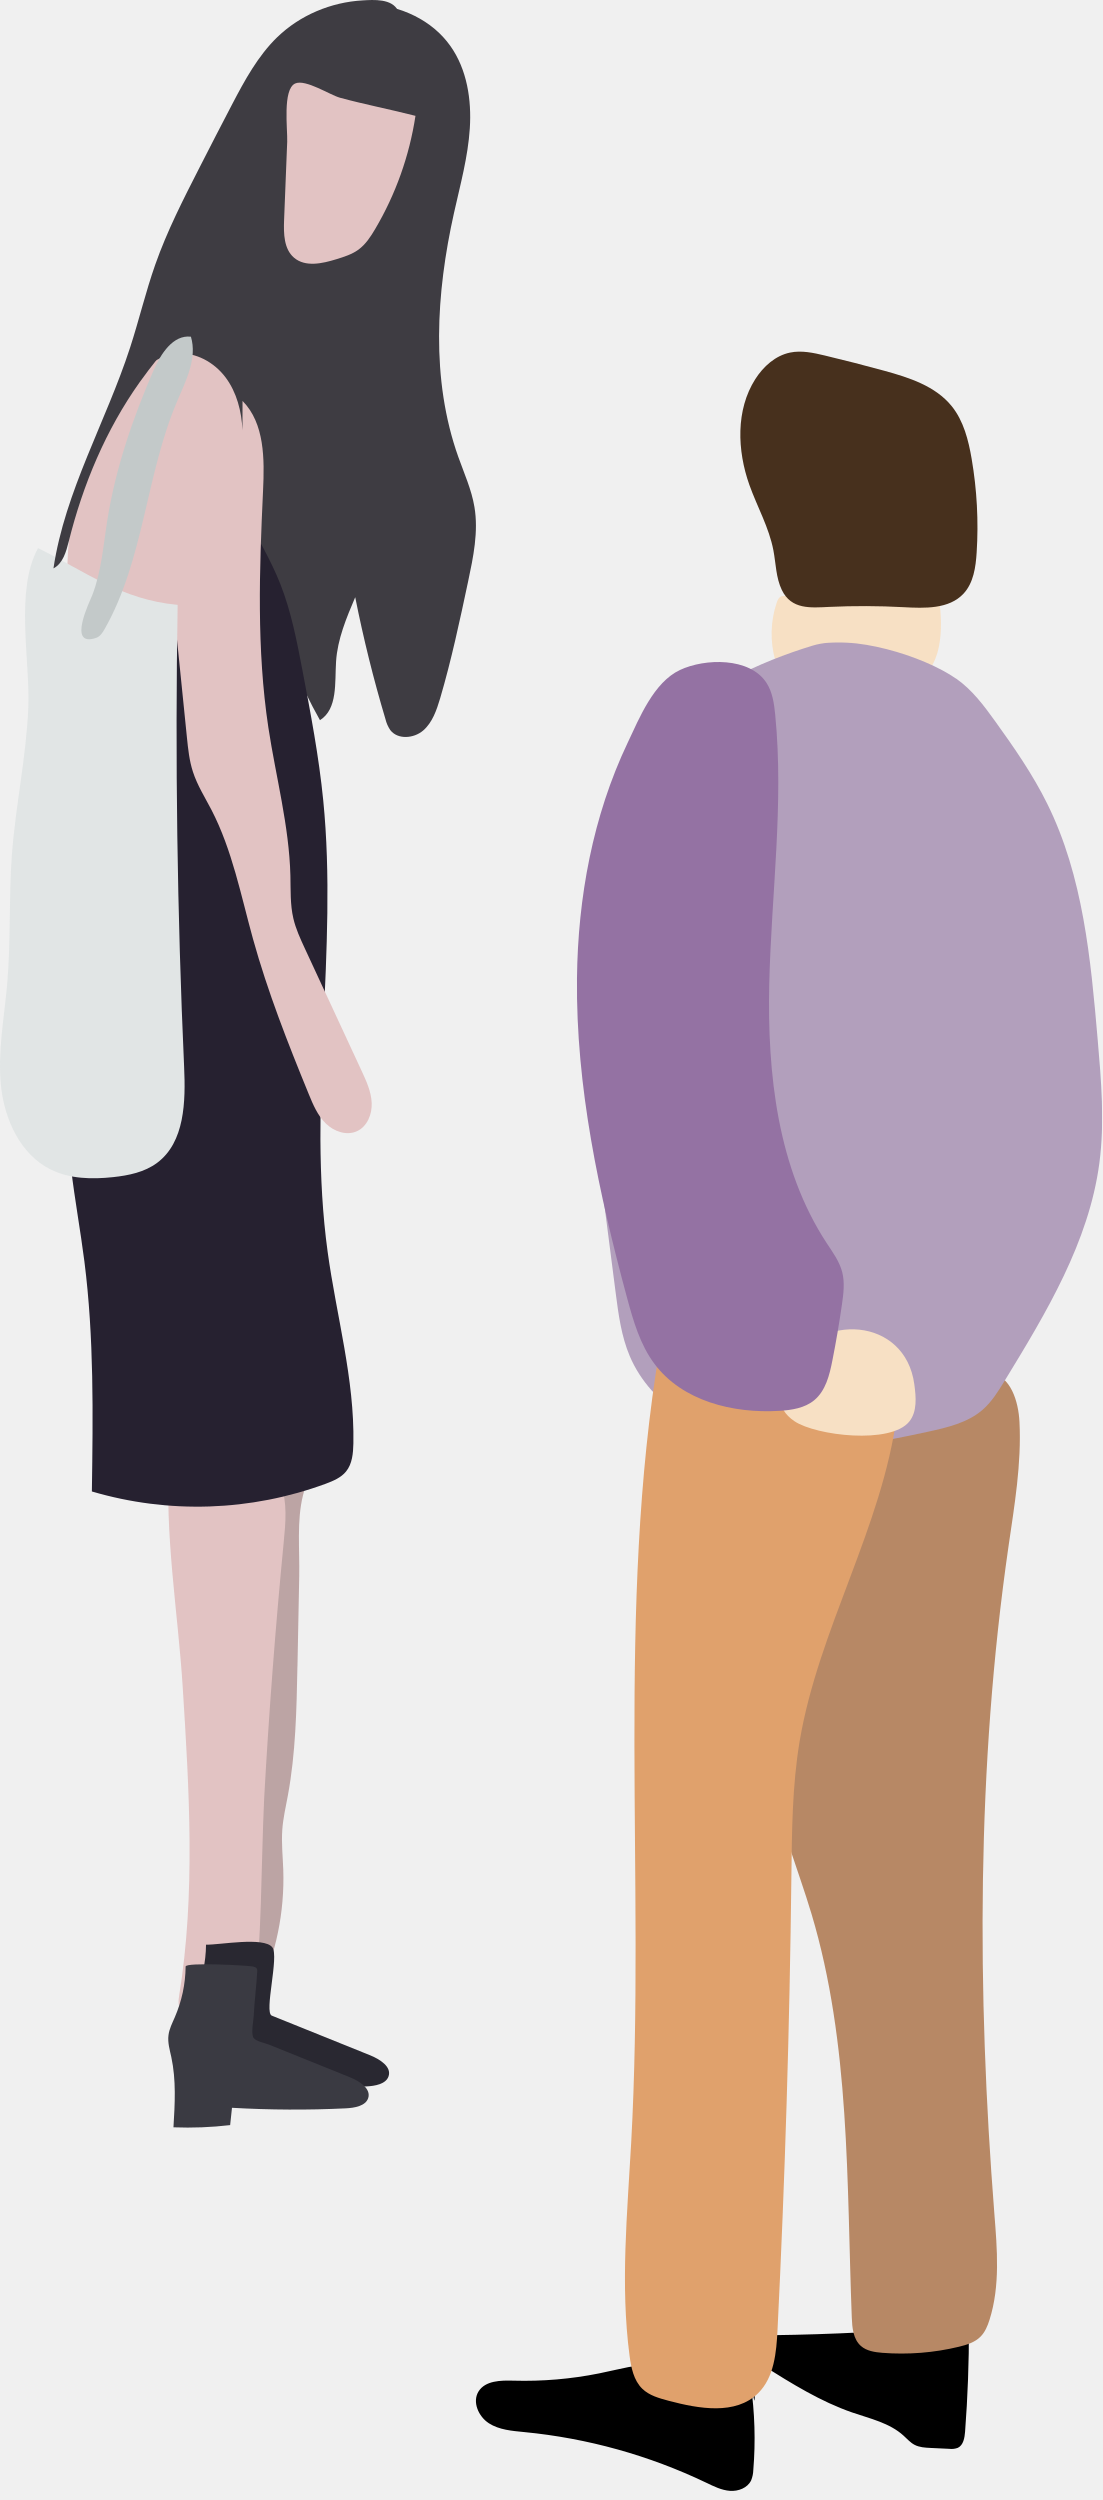
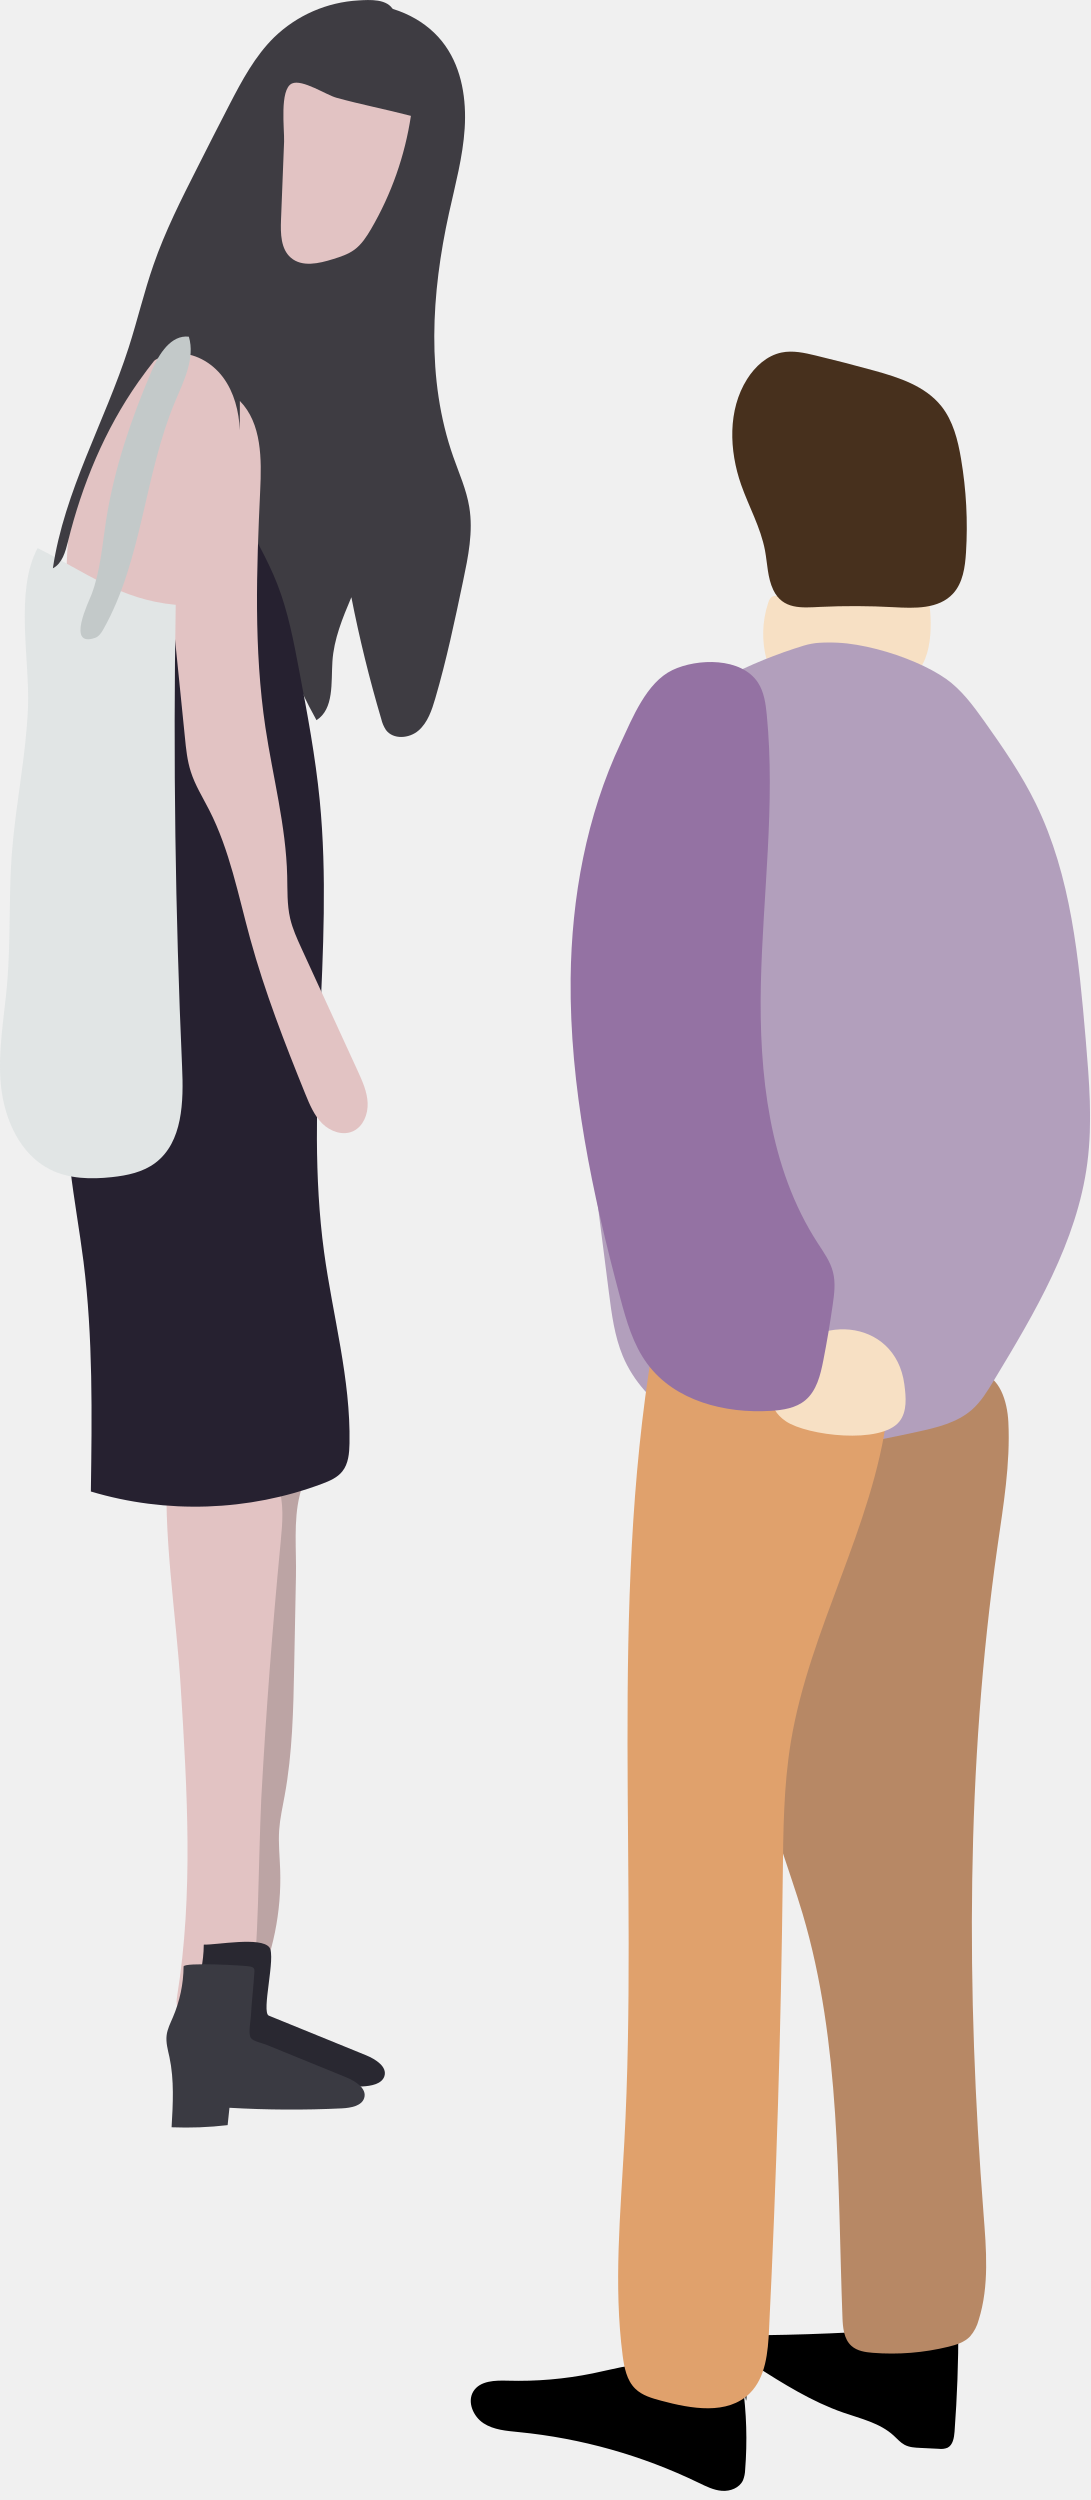
- <svg xmlns="http://www.w3.org/2000/svg" xmlns:xlink="http://www.w3.org/1999/xlink" width="30" height="68" viewBox="0 0 30 68">
+ <svg xmlns="http://www.w3.org/2000/svg" xmlns:xlink="http://www.w3.org/1999/xlink" width="24" height="55" viewBox="0 0 24 55">
  <defs>
-     <path id="a" d="M.1.298h14.211v21.943H.101z" />
+     <path id="a" d="M.08.241H11.45v17.748H.08z" />
  </defs>
  <g fill="none" fill-rule="evenodd">
-     <path fill="#F7E0C4" d="M21.391 16.21c-.054-.004-.112-.006-.16.02-.056.033-.083.099-.104.16a2.67 2.67 0 0 0-.04 1.572.409.409 0 0 0 .092.187c.077.076.195.083.303.087.595.018 1.194.03 1.785.115.45.064.92.265 1.378.21.959-.114 1.006-1.331.92-2.088-1.342-.237-2.81-.182-4.174-.263" />
-     <path fill="#000" d="M26.355 63.298c.002.95-.033 1.899-.105 2.846-.013.166-.046.362-.195.436a.482.482 0 0 1-.238.028l-.507-.024c-.15-.007-.304-.016-.436-.086-.115-.061-.202-.163-.299-.25-.38-.345-.905-.46-1.39-.627-.862-.297-1.644-.785-2.418-1.27-.193-.12-.413-.3-.367-.524.052-.25.375-.306.629-.31a64.201 64.201 0 0 0 4.761-.24c.283-.026.286.075.565.021M20.42 64.852c.11.77.134 1.553.07 2.33a.823.823 0 0 1-.058.282c-.097.208-.35.304-.578.287-.229-.017-.44-.123-.646-.222a14.758 14.758 0 0 0-4.945-1.376c-.333-.033-.683-.059-.965-.24-.282-.182-.459-.58-.282-.865.185-.297.603-.304.951-.294a10.33 10.33 0 0 0 2.33-.198c.706-.142 1.42-.359 2.134-.257.308.044.604.147.911.198.266.044.545.05.79.163s.451.379.385.641" />
-     <path fill="#B78865" d="M26.12 37.579c.253-.139.53-.281.814-.239.557.084.768.776.796 1.34.057 1.135-.137 2.266-.3 3.39-.866 6-.857 12.104-.383 18.148.076.965.16 1.959-.132 2.88-.052.165-.119.33-.24.454-.154.159-.376.227-.59.279-.68.165-1.387.22-2.084.166-.208-.017-.43-.049-.586-.188-.21-.186-.236-.5-.247-.78-.14-3.684-.039-7.439-1.094-10.968-.37-1.237-.88-2.438-1.104-3.71-.425-2.418.221-4.86 1.057-7.116.308-.83.546-2.004 1.411-2.39.904-.402 1.794-.782 2.682-1.266" />
-     <g transform="translate(15.667 17.172)">
+     <path fill="#F7E0C4" d="M17.113 13.11c-.044-.002-.09-.004-.128.018-.045.026-.066.079-.083.129a2.182 2.182 0 0 0-.033 1.271.332.332 0 0 0 .074.152c.062.06.156.067.242.07.477.014.956.024 1.428.092.36.053.736.215 1.103.17.767-.091.805-1.076.736-1.688-1.073-.192-2.247-.147-3.34-.213" />
+     <path fill="#000" d="M21.084 51.197c.001.768-.027 1.536-.084 2.301-.01.135-.037.294-.156.353a.382.382 0 0 1-.19.023l-.406-.02c-.12-.005-.243-.012-.349-.069-.092-.05-.161-.132-.239-.203-.304-.278-.724-.371-1.111-.506-.69-.24-1.316-.635-1.935-1.027-.155-.098-.331-.244-.294-.425.041-.201.3-.247.503-.25a50.805 50.805 0 0 0 3.81-.195c.225-.02.228.062.451.018M16.336 52.454c.088.623.107 1.256.057 1.884a.672.672 0 0 1-.047.228c-.078.169-.28.246-.463.232-.183-.013-.351-.099-.517-.179a11.707 11.707 0 0 0-3.955-1.113c-.267-.027-.547-.047-.773-.194-.225-.147-.366-.469-.225-.7.148-.24.482-.245.76-.237a8.177 8.177 0 0 0 1.864-.16c.565-.115 1.137-.29 1.708-.208.246.035.483.119.729.16.213.035.435.04.632.131.196.092.36.307.308.52" />
+     <path fill="#B78865" d="M20.896 30.394c.203-.111.424-.227.651-.192.446.067.614.627.637 1.083.046.919-.11 1.833-.24 2.743-.693 4.853-.685 9.789-.306 14.678.06.78.128 1.584-.106 2.33a.908.908 0 0 1-.191.366c-.124.129-.302.184-.474.226a5.26 5.26 0 0 1-1.666.134c-.167-.013-.344-.04-.469-.152-.168-.15-.19-.404-.198-.631-.112-2.98-.03-6.016-.875-8.871-.296-1-.704-1.972-.883-3-.34-1.956.177-3.931.845-5.756.247-.672.438-1.62 1.13-1.933.723-.326 1.435-.633 2.145-1.025" />
+     <g transform="translate(12.533 13.889)">
      <mask id="b" fill="#fff">
        <use xlink:href="#a" />
      </mask>
-       <path fill="#B29FBC" d="M10.34 1.286c.436.304.757.737 1.065 1.165.515.716 1.02 1.444 1.41 2.233.982 1.98 1.186 4.23 1.375 6.422.097 1.118.193 2.245.046 3.357-.284 2.145-1.444 4.07-2.58 5.928-.173.283-.35.571-.604.79-.403.346-.95.475-1.474.589-1.489.324-3.023.618-4.531.391-1.508-.226-3.005-1.073-3.586-2.45-.228-.54-.305-1.127-.38-1.706l-.63-4.895C.215 11.289-.02 9.45.168 7.625c.189-1.825.842-3.663 2.16-4.97C3.426 1.572 4.963.836 6.44.388c1.05-.32 3.007.277 3.9.9" mask="url(#b)" />
+       <path fill="#B29FBC" d="M8.272 1.04c.349.246.605.596.852.942.412.58.817 1.168 1.129 1.806.784 1.602.948 3.422 1.1 5.195.076.904.153 1.816.035 2.715-.227 1.735-1.155 3.293-2.063 4.795-.139.229-.28.462-.483.638-.323.28-.76.385-1.18.477-1.19.262-2.418.5-3.624.317-1.207-.183-2.404-.868-2.87-1.982-.181-.437-.243-.912-.303-1.38l-.505-3.96C.172 9.131-.016 7.643.135 6.167s.673-2.962 1.729-4.02C2.74 1.27 3.969.677 5.152.314c.84-.258 2.404.224 3.12.727" mask="url(#b)" />
    </g>
-     <path fill="#E0A16C" d="M24.399 38.466c-.4 3.078-2.137 5.842-2.65 8.904-.201 1.205-.209 2.433-.223 3.655-.047 4.115-.173 8.23-.377 12.34-.03.618-.09 1.3-.53 1.732-.612.6-1.61.422-2.436.203-.255-.068-.523-.142-.713-.326-.236-.23-.304-.579-.347-.906-.252-1.92-.06-3.866.046-5.8.393-7.199-.418-14.483.775-21.592 2.064.939 4.198 1.593 6.455 1.79" />
-     <path fill="#F7E0C4" d="M24.87 37.657c.047.346.081.738-.138 1.01-.504.625-2.532.385-3.12-.008-.548-.366-.486-.924-.187-1.46.846-1.522 3.2-1.383 3.445.458" />
-     <path fill="#9472A3" d="M20.846 18.57c.167.255.21.57.24.873.24 2.432-.107 4.88-.162 7.322-.055 2.444.224 5.005 1.561 7.046.165.25.348.5.423.79.073.287.035.588-.007.88-.073.51-.16 1.017-.26 1.523-.078.398-.183.825-.495 1.083-.26.214-.613.268-.948.288-1.259.077-2.641-.266-3.398-1.28-.39-.522-.575-1.168-.745-1.798-.766-2.838-1.393-5.746-1.361-8.687.023-2.195.432-4.417 1.378-6.406.32-.675.706-1.641 1.422-1.98.681-.32 1.896-.35 2.352.346" />
-     <path fill="#47301D" d="M21.265 16.046c-.159-.331-.16-.713-.228-1.074-.118-.623-.441-1.186-.654-1.783-.333-.937-.372-2.04.161-2.877.22-.344.547-.64.946-.722.312-.065.634.006.945.08.54.129 1.079.267 1.615.414.677.186 1.392.415 1.835.962.325.402.457.925.544 1.435.144.84.19 1.697.136 2.547-.025.398-.085.825-.355 1.117-.395.427-1.06.402-1.64.37a19.884 19.884 0 0 0-2.018-.007c-.502.023-1.027.078-1.287-.462" />
-     <path fill="#BCA4A4" d="M8.09 45.328c-.023 1.176-.047 2.359-.261 3.515-.058.31-.129.617-.151.93-.025.362.014.723.027 1.085a7.257 7.257 0 0 1-.681 3.32c-.107.227-.24.463-.468.566-.187-.924-.116-1.878-.075-2.82.193-4.396-.28-8.824.276-13.188.017-.139.67-.054.755-.03.27.073.517.236.679.469.35.503.183.976.05 1.5-.173.692-.087 1.489-.102 2.198l-.048 2.455z" />
-     <path fill="#E2C3C3" d="M7.185 48.918c-.088 1.892-.057 3.816-.286 5.688l-1.674.126c-.096.007-.201.012-.277-.047-.112-.088-.099-.259-.076-.4.45-2.767.274-5.594.098-8.393-.127-2.02-.504-4.202-.362-6.211 0 .003 1.657-.236 1.7-.202.04.032.084.075.136.066.517-.087 1.01.334 1.194.828.182.494.131 1.04.08 1.565a167.33 167.33 0 0 0-.533 6.98" />
-     <path fill="#292831" d="M7.392 54.825c.892.36 1.783.72 2.674 1.078.269.109.59.314.503.572-.071.213-.368.265-.61.276-1.03.05-2.064.045-3.094-.015l-.049.472c-.51.06-1.028.08-1.543.059.039-.637.077-1.282-.058-1.908-.043-.198-.103-.397-.077-.597.021-.17.102-.326.171-.485.19-.438.291-.91.295-1.382.363.01 1.571-.224 1.803.072.19.242-.23 1.772-.015 1.858" />
-     <path fill="#3E3C42" d="M12.254 1.256c.449.637.575 1.456.525 2.235-.05.78-.26 1.537-.43 2.3-.488 2.187-.634 4.523.116 6.635.16.451.362.893.44 1.366.112.67-.03 1.354-.171 2.018-.227 1.068-.454 2.137-.762 3.184-.096.321-.21.659-.463.877-.254.218-.693.253-.895-.015a.917.917 0 0 1-.13-.298c-.326-1.09-.6-2.197-.822-3.314-.239.563-.482 1.14-.521 1.75-.037.575.048 1.288-.438 1.595a13.403 13.403 0 0 1-1.281-3.158c-.136-.513-.24-1.035-.374-1.549a14.174 14.174 0 0 0-1.792-4.09c-.128-.198-.265-.397-.458-.53-.193-.135-.457-.19-.665-.08-.337-.632.073-1.39.457-1.995a41.856 41.856 0 0 0 2.703-4.983c.213-.466.419-.939.7-1.368.408-.623 1.242-1.78 2.047-1.73.855.053 1.71.433 2.214 1.15" />
-     <path fill="#262130" d="M6.646 13.95c.338.642.716 1.267.982 1.943.294.747.446 1.542.597 2.332.224 1.175.449 2.353.567 3.544.406 4.079-.437 8.221.12 12.282.238 1.738.733 3.455.7 5.21-.006.268-.03.555-.199.763-.136.168-.346.256-.548.332a10.12 10.12 0 0 1-6.366.212c.03-2.087.06-4.183-.203-6.254-.214-1.682-.622-3.375-.391-5.055.094-.685.293-1.35.437-2.027.332-1.562.37-3.17.528-4.759.277-2.79.926-5.528 1.573-8.256.114-.478.389-2.387.92-2.572.39-.135 1.057 1.875 1.283 2.305" />
-     <path fill="#E2C3C3" d="M6.595 11.703c-.022-.512-.155-1.032-.462-1.441-.308-.408-.81-.688-1.318-.644-.644.056-1.14.587-1.506 1.123a8.568 8.568 0 0 0-1.463 5.3l2.58.5c.09.018.187.04.25.107.066.07.08.174.09.27l.318 3.138c.032.315.065.634.163.935.118.367.327.696.505 1.038.565 1.092.8 2.322 1.129 3.508.4 1.441.948 2.835 1.515 4.218.118.29.243.586.466.804.222.219.57.34.851.208.276-.128.41-.46.397-.766-.013-.306-.143-.592-.272-.869l-1.549-3.34c-.122-.264-.245-.53-.31-.812-.088-.377-.071-.77-.08-1.157-.034-1.362-.396-2.691-.6-4.038-.32-2.126-.245-4.29-.144-6.438.04-.86.046-1.83-.558-2.442" />
-     <path fill="#E1E5E5" d="M4.832 16.452c-.071 4.189-.012 8.38.176 12.566.043.943.02 2.05-.735 2.612-.341.254-.775.343-1.197.388-.575.062-1.18.05-1.698-.208C.554 31.4.12 30.45.026 29.53c-.093-.92.088-1.841.169-2.762.102-1.167.042-2.343.128-3.512.1-1.345.393-2.673.447-4.02.052-1.27-.368-3.18.265-4.327 1.3.64 2.27 1.405 3.797 1.543" />
-     <path fill="#C3C9C9" d="M2.92 14.143c.224-1.406.69-2.765 1.257-4.07.196-.45.53-.972 1.016-.915.176.588-.135 1.196-.376 1.76-.851 1.998-.899 4.305-1.971 6.192-.056.099-.124.204-.23.24-.806.275-.163-1.012-.104-1.167.25-.649.299-1.36.407-2.04" />
-     <path fill="#3E3C42" d="M7.542 1.01c-.526.512-.884 1.17-1.225 1.822-.3.572-.594 1.146-.888 1.721-.441.864-.885 1.731-1.207 2.648-.26.739-.44 1.504-.682 2.249-.656 2.021-1.771 3.906-2.086 6.01.257-.133.345-.451.416-.733.385-1.546 1.011-3.041 1.934-4.338.623-.875 1.374-1.653 1.984-2.539C6.98 6.116 7.626 3.975 9.164 2.54c.401-.375.857-.693 1.214-1.11.217-.255.616-.778.447-1.138-.158-.335-.664-.299-.965-.281-.856.049-1.699.4-2.318 1" />
-     <path fill="#E2C3C3" d="M11.301 3.15a8.605 8.605 0 0 1-1.096 3.079c-.124.211-.263.422-.46.565-.175.126-.384.191-.59.255-.386.12-.85.224-1.158-.04-.276-.236-.284-.655-.27-1.02.03-.712.057-1.424.085-2.136.013-.327-.132-1.425.217-1.582.282-.126.943.312 1.221.388.677.184 1.37.317 2.051.492" />
-     <path fill="#3A3A42" d="M6.884 55.406a.114.114 0 0 0 .012.024c.063.095.323.145.428.187l2.187.882c.269.108.59.314.503.572-.072.212-.368.264-.61.276-1.03.05-2.064.044-3.094-.015l-.05.471c-.51.06-1.027.08-1.542.06.039-.638.076-1.283-.058-1.909-.043-.197-.103-.397-.077-.597.02-.169.102-.326.17-.484.191-.439.292-.91.296-1.383 0-.122 1.705-.03 1.836 0 .036.01.075.02.096.051.018.028.017.064.015.097-.024.398-.074.795-.095 1.193-.007.124-.07.442-.017.575" />
+     <path fill="#E0A16C" d="M19.52 31.112c-.32 2.49-1.71 4.726-2.12 7.202-.162.975-.168 1.968-.179 2.956a264.485 264.485 0 0 1-.302 9.98c-.024.501-.072 1.052-.424 1.402-.49.485-1.288.341-1.948.164-.205-.055-.419-.115-.571-.264-.19-.185-.243-.468-.278-.732-.201-1.553-.047-3.127.037-4.691.315-5.823-.334-11.714.62-17.465 1.651.76 3.358 1.289 5.164 1.448" />
+     <path fill="#F7E0C4" d="M19.896 30.458c.037.28.065.596-.11.816-.403.506-2.026.312-2.496-.005-.439-.297-.39-.748-.15-1.182.677-1.23 2.56-1.118 2.756.37" />
+     <path fill="#9472A3" d="M16.677 15.02c.133.206.168.46.192.706.192 1.967-.086 3.946-.13 5.923-.043 1.976.18 4.047 1.25 5.698.131.203.278.404.337.64.059.231.029.475-.005.71-.059.413-.128.824-.208 1.232-.063.323-.147.668-.397.877-.207.173-.49.216-.758.233-1.007.062-2.113-.216-2.718-1.036-.312-.422-.46-.944-.596-1.454-.613-2.296-1.115-4.648-1.09-7.026.02-1.775.347-3.572 1.104-5.181.256-.546.564-1.328 1.137-1.601.545-.26 1.517-.284 1.882.279" />
+     <path fill="#47301D" d="M17.012 12.978c-.127-.267-.128-.576-.182-.868-.095-.504-.354-.96-.524-1.443-.266-.758-.297-1.649.13-2.326.175-.279.437-.518.756-.585.25-.052.507.006.756.066.432.104.863.215 1.292.334.541.15 1.114.336 1.468.778.26.325.366.749.435 1.161.115.68.152 1.373.109 2.06-.02.322-.068.667-.284.903-.316.346-.849.326-1.312.3a15.734 15.734 0 0 0-1.615-.006c-.401.019-.82.063-1.029-.374" />
+     <path fill="#BCA4A4" d="M6.472 36.663c-.018.95-.038 1.907-.21 2.843-.045.25-.102.498-.12.752-.02.292.012.585.022.877a5.925 5.925 0 0 1-.545 2.686c-.085.183-.192.374-.374.457-.15-.747-.093-1.519-.06-2.281.154-3.555-.224-7.136.22-10.666.014-.113.537-.044.605-.025.216.06.413.192.543.38.28.406.146.789.04 1.213-.139.56-.07 1.204-.082 1.778l-.039 1.986z" />
+     <path fill="#E2C3C3" d="M5.748 39.566c-.07 1.53-.046 3.087-.228 4.6l-1.34.103c-.076.006-.161.01-.221-.039-.09-.07-.08-.209-.061-.323.359-2.238.22-4.525.078-6.788-.101-1.634-.403-3.399-.29-5.024 0 .002 1.326-.19 1.36-.164.033.027.068.061.109.054.414-.07.809.27.955.67.146.4.105.841.065 1.265a136.805 136.805 0 0 0-.427 5.646" />
+     <path fill="#292831" d="M5.914 44.344l2.14.872c.214.088.471.254.402.463-.058.172-.295.214-.488.223-.825.04-1.652.036-2.476-.012l-.04.381a7.758 7.758 0 0 1-1.233.048c.03-.515.06-1.037-.047-1.543-.034-.16-.082-.322-.061-.483.017-.137.081-.264.136-.392.153-.355.233-.737.236-1.119.29.008 1.257-.18 1.443.06.151.194-.184 1.432-.012 1.502" />
+     <path fill="#3E3C42" d="M9.803 1.016c.36.515.46 1.178.42 1.808-.04.63-.208 1.243-.344 1.86-.39 1.769-.507 3.658.093 5.366.128.365.29.723.352 1.106.09.541-.024 1.094-.137 1.631-.181.864-.363 1.729-.61 2.575-.076.26-.167.534-.37.71-.203.176-.554.205-.716-.012a.746.746 0 0 1-.103-.241 29.402 29.402 0 0 1-.658-2.68c-.192.455-.386.921-.417 1.415-.03.465.038 1.042-.35 1.29a10.91 10.91 0 0 1-1.026-2.554c-.108-.415-.192-.837-.299-1.253a11.529 11.529 0 0 0-1.433-3.308c-.102-.16-.212-.322-.367-.43-.154-.108-.365-.152-.532-.064-.27-.511.059-1.123.366-1.613a33.974 33.974 0 0 0 2.162-4.03c.17-.378.336-.76.56-1.107.327-.504.994-1.44 1.638-1.4.684.044 1.367.35 1.771.93" />
+     <path fill="#262130" d="M5.317 11.283c.27.52.572 1.025.785 1.571.236.605.357 1.248.478 1.887.18.95.359 1.903.454 2.866.324 3.3-.35 6.65.095 9.934.191 1.406.587 2.795.56 4.214-.004.217-.024.45-.159.617-.109.136-.276.208-.438.269-1.62.61-3.436.67-5.093.172.024-1.689.048-3.384-.162-5.059-.172-1.36-.498-2.73-.313-4.089.075-.554.234-1.092.35-1.64.265-1.262.296-2.563.422-3.848.222-2.257.741-4.471 1.259-6.678.09-.387.31-1.93.736-2.08.311-.11.845 1.516 1.026 1.864" />
+     <path fill="#E2C3C3" d="M5.276 9.465c-.018-.413-.124-.834-.37-1.165-.246-.33-.648-.556-1.054-.52-.515.045-.912.474-1.205.907a6.987 6.987 0 0 0-1.17 4.288l2.064.404c.072.015.15.032.2.086.053.057.064.141.071.22l.256 2.536c.025.256.051.513.13.757.094.297.262.563.403.84.453.883.64 1.877.904 2.837.32 1.166.758 2.293 1.212 3.412.095.233.195.474.372.65.178.177.456.275.682.168.22-.104.328-.373.317-.62-.01-.247-.115-.478-.217-.702l-1.24-2.702c-.097-.213-.195-.428-.248-.657-.07-.305-.057-.622-.065-.935-.026-1.102-.316-2.177-.479-3.266-.257-1.72-.196-3.47-.115-5.208.033-.695.037-1.48-.447-1.974" />
+     <path fill="#E1E5E5" d="M3.866 13.306c-.057 3.389-.01 6.779.14 10.164.035.763.016 1.658-.588 2.113-.272.206-.62.278-.957.314-.46.05-.944.04-1.358-.168-.66-.331-1.007-1.101-1.082-1.845-.075-.743.07-1.489.135-2.233.082-.944.033-1.896.102-2.84.08-1.089.315-2.163.358-3.253.041-1.027-.294-2.57.212-3.499 1.04.517 1.816 1.136 3.038 1.247" />
+     <path fill="#C3C9C9" d="M2.335 11.439c.18-1.137.553-2.236 1.007-3.291.156-.365.424-.787.813-.741.14.476-.109.967-.301 1.424-.681 1.616-.72 3.482-1.577 5.008-.045.08-.1.165-.185.194-.644.223-.13-.818-.082-.944.2-.525.239-1.1.325-1.65" />
+     <path fill="#3E3C42" d="M6.034.818c-.421.413-.707.946-.98 1.473-.24.462-.475.927-.71 1.392-.354.699-.709 1.4-.966 2.141-.209.598-.352 1.216-.546 1.819-.525 1.635-1.417 3.16-1.669 4.86.206-.106.276-.363.333-.591.308-1.25.81-2.46 1.547-3.509.498-.708 1.1-1.337 1.587-2.053.955-1.404 1.471-3.135 2.701-4.296.321-.303.686-.56.971-.898.174-.206.493-.629.358-.92-.126-.271-.531-.241-.772-.227a2.903 2.903 0 0 0-1.854.809" />
+     <path fill="#E2C3C3" d="M9.04 2.549a7.01 7.01 0 0 1-.876 2.489c-.1.17-.21.341-.369.457-.14.102-.306.155-.47.206-.31.097-.681.182-.927-.032-.221-.191-.227-.53-.216-.825l.068-1.728c.01-.264-.106-1.152.173-1.279.226-.102.754.252.977.313.542.15 1.097.257 1.64.399" />
+     <path fill="#3A3A42" d="M5.507 44.814a.092.092 0 0 0 .01.019c.05.077.258.117.342.151l1.75.714c.215.087.472.253.402.462-.057.172-.294.214-.488.224-.824.04-1.651.035-2.475-.013l-.04.382c-.408.048-.822.064-1.233.047.03-.515.06-1.037-.047-1.543-.035-.16-.082-.321-.062-.483.017-.136.082-.263.137-.392.152-.354.233-.736.236-1.118 0-.099 1.364-.025 1.47 0 .028.007.06.017.076.041.014.023.014.052.012.079-.02.322-.06.642-.077.965-.005.1-.056.357-.013.465" />
  </g>
</svg>
